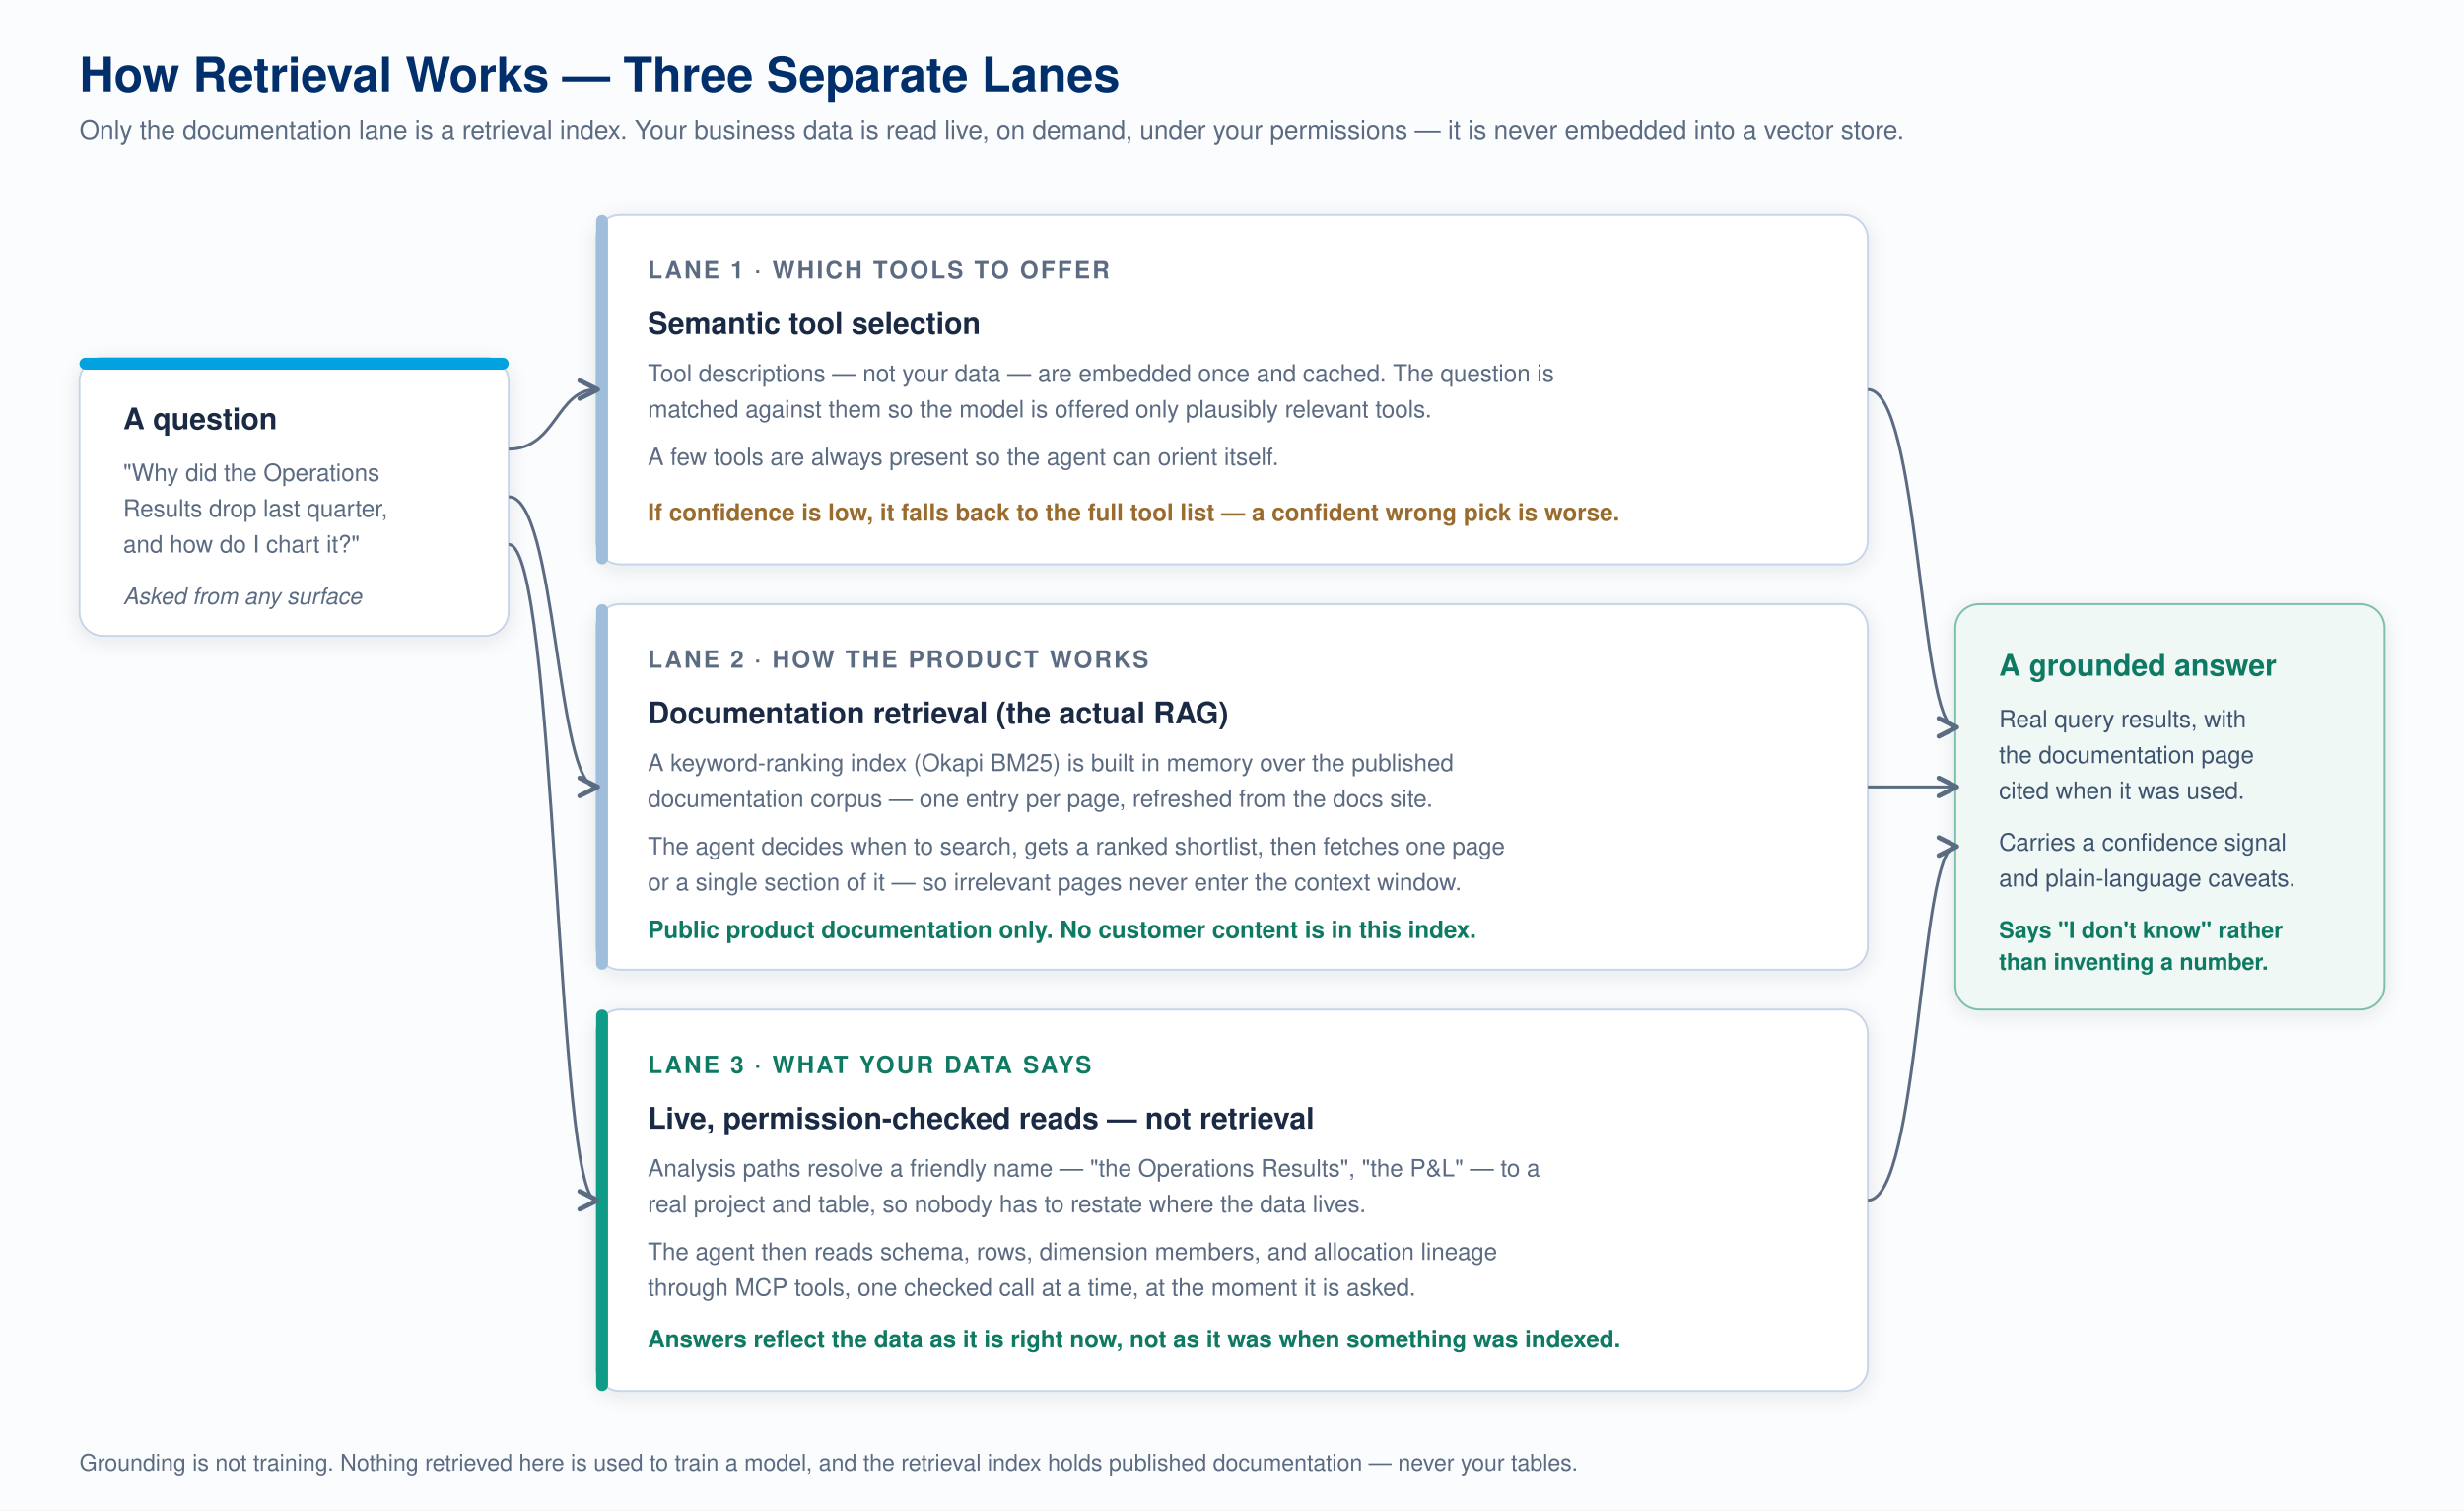
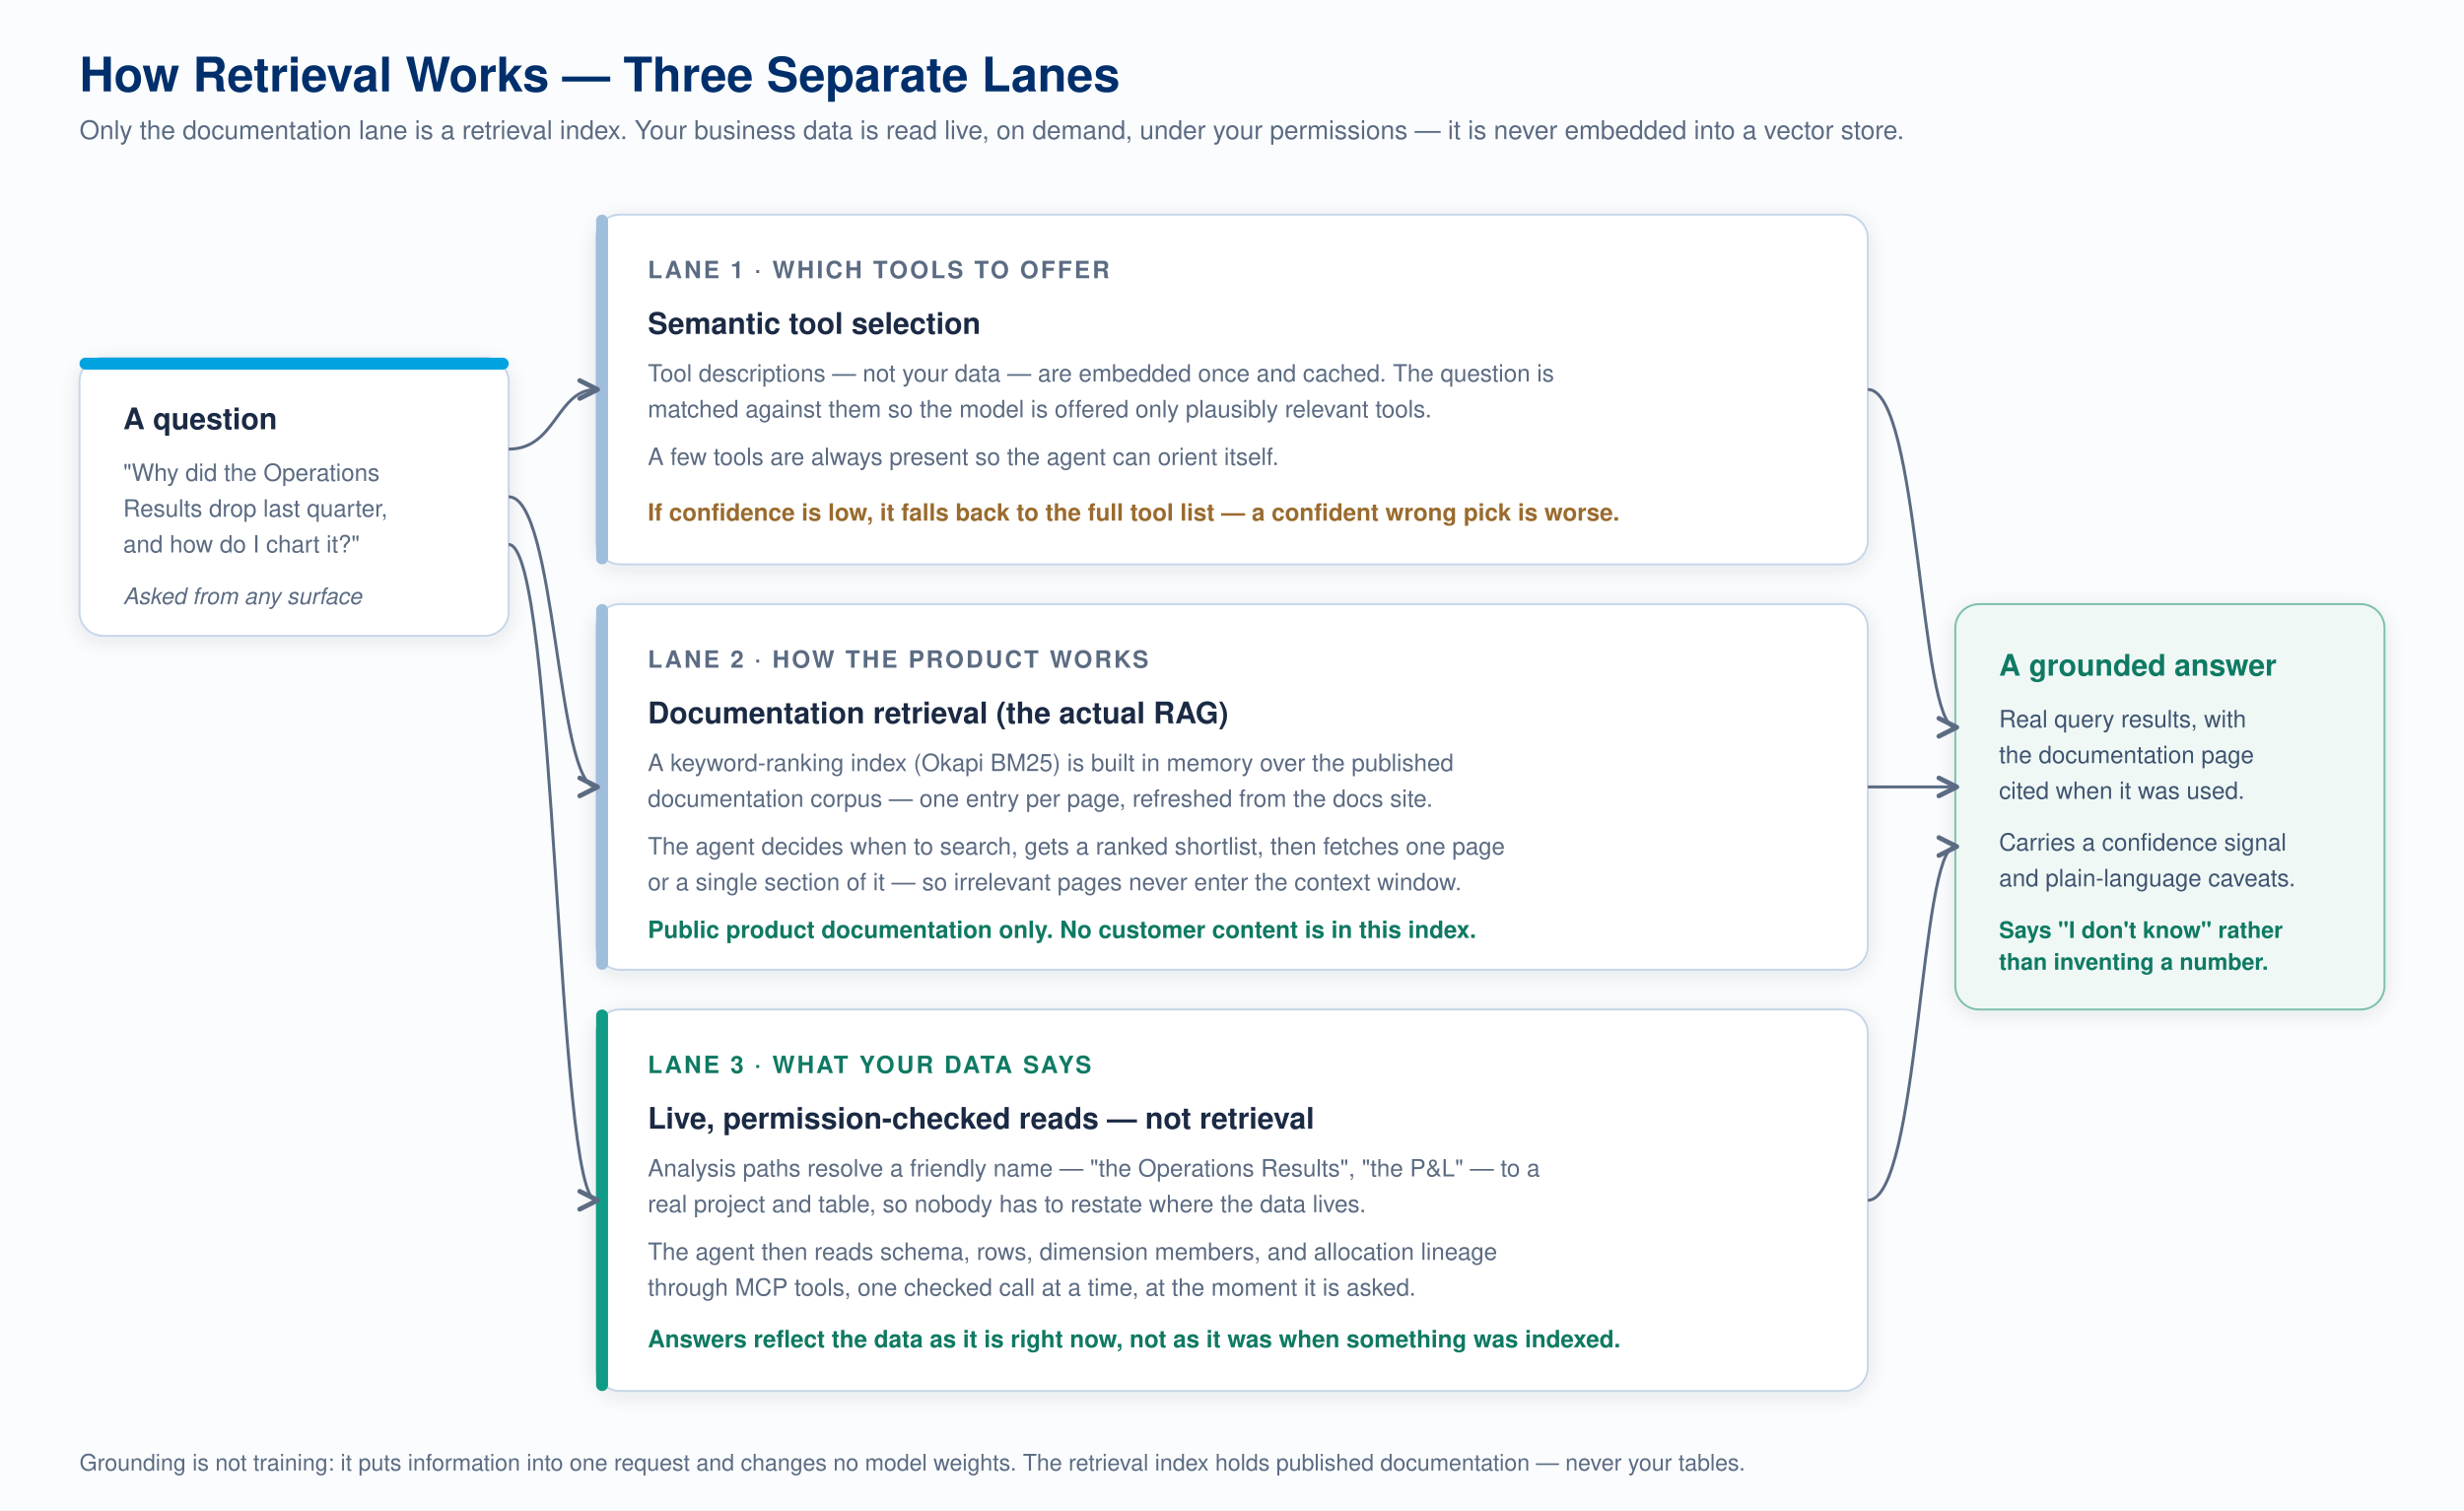
<svg xmlns="http://www.w3.org/2000/svg" width="1240" height="760" viewBox="0 0 1240 760" font-family="'Helvetica Neue', Helvetica, Arial, sans-serif" role="img" aria-label="Retrieval in PlaidCloud: a question drives tool selection by embedding similarity, keyword BM25 retrieval over the published documentation, and live permission-checked reads of your own data via analysis paths and MCP tools, producing a grounded answer.">
  <defs>
    <filter id="soft4" x="-20%" y="-20%" width="140%" height="140%">
      <feDropShadow dx="0" dy="2" stdDeviation="5" flood-color="#1B2A44" flood-opacity="0.10" />
    </filter>
    <marker id="a4" markerWidth="9" markerHeight="9" refX="6.5" refY="4" orient="auto">
      <path d="M1 1 L7 4 L1 7" fill="none" stroke="#5B6B82" stroke-width="1.6" stroke-linecap="round" stroke-linejoin="round" />
    </marker>
  </defs>
  <rect width="1240" height="760" fill="#FBFCFE" />
  <text x="40" y="46" font-size="24" font-weight="700" fill="#002F6C">How Retrieval Works — Three Separate Lanes</text>
  <text x="40" y="70" font-size="13" fill="#5B6B82">Only the documentation lane is a retrieval index. Your business data is read live, on demand, under your permissions — it is never embedded into a vector store.</text>
  <g filter="url(#soft4)">
    <rect x="40" y="180" width="216" height="140" rx="12" fill="#FFFFFF" stroke="#C6D6E8" />
  </g>
  <rect x="40" y="180" width="216" height="6" rx="3" fill="#00A3E0" />
  <text x="62" y="216" font-size="15" font-weight="700" fill="#1B2A44">A question</text>
  <text x="62" y="242" font-size="12" fill="#5B6B82">"Why did the Operations</text>
  <text x="62" y="260" font-size="12" fill="#5B6B82">Results drop last quarter,</text>
  <text x="62" y="278" font-size="12" fill="#5B6B82">and how do I chart it?"</text>
  <text x="62" y="304" font-size="11.5" font-style="italic" fill="#5B6B82">Asked from any surface</text>
  <g filter="url(#soft4)">
    <rect x="300" y="108" width="640" height="176" rx="12" fill="#FFFFFF" stroke="#C6D6E8" />
    <rect x="300" y="304" width="640" height="184" rx="12" fill="#FFFFFF" stroke="#C6D6E8" />
    <rect x="300" y="508" width="640" height="192" rx="12" fill="#FFFFFF" stroke="#C6D6E8" />
  </g>
  <rect x="300" y="108" width="6" height="176" rx="3" fill="#9FBEDC" />
  <rect x="300" y="304" width="6" height="184" rx="3" fill="#9FBEDC" />
  <rect x="300" y="508" width="6" height="192" rx="3" fill="#0F9B86" />
  <text x="326" y="140" font-size="12" font-weight="700" fill="#5B6B82" letter-spacing="1.1">LANE 1 · WHICH TOOLS TO OFFER</text>
  <text x="326" y="168" font-size="15" font-weight="700" fill="#1B2A44">Semantic tool selection</text>
  <text x="326" y="192" font-size="12" fill="#5B6B82">Tool descriptions — not your data — are embedded once and cached. The question is</text>
  <text x="326" y="210" font-size="12" fill="#5B6B82">matched against them so the model is offered only plausibly relevant tools.</text>
  <text x="326" y="234" font-size="12" fill="#5B6B82">A few tools are always present so the agent can orient itself.</text>
  <text x="326" y="262" font-size="12" font-weight="700" fill="#9A6B2E">If confidence is low, it falls back to the full tool list — a confident wrong pick is worse.</text>
  <text x="326" y="336" font-size="12" font-weight="700" fill="#5B6B82" letter-spacing="1.1">LANE 2 · HOW THE PRODUCT WORKS</text>
  <text x="326" y="364" font-size="15" font-weight="700" fill="#1B2A44">Documentation retrieval (the actual RAG)</text>
  <text x="326" y="388" font-size="12" fill="#5B6B82">A keyword-ranking index (Okapi BM25) is built in memory over the published</text>
  <text x="326" y="406" font-size="12" fill="#5B6B82">documentation corpus — one entry per page, refreshed from the docs site.</text>
  <text x="326" y="430" font-size="12" fill="#5B6B82">The agent decides when to search, gets a ranked shortlist, then fetches one page</text>
  <text x="326" y="448" font-size="12" fill="#5B6B82">or a single section of it — so irrelevant pages never enter the context window.</text>
  <text x="326" y="472" font-size="12" font-weight="700" fill="#0F7A63">Public product documentation only. No customer content is in this index.</text>
  <text x="326" y="540" font-size="12" font-weight="700" fill="#0F7A63" letter-spacing="1.1">LANE 3 · WHAT YOUR DATA SAYS</text>
  <text x="326" y="568" font-size="15" font-weight="700" fill="#1B2A44">Live, permission-checked reads — not retrieval</text>
  <text x="326" y="592" font-size="12" fill="#5B6B82">Analysis paths resolve a friendly name — "the Operations Results", "the P&amp;L" — to a</text>
  <text x="326" y="610" font-size="12" fill="#5B6B82">real project and table, so nobody has to restate where the data lives.</text>
  <text x="326" y="634" font-size="12" fill="#5B6B82">The agent then reads schema, rows, dimension members, and allocation lineage</text>
  <text x="326" y="652" font-size="12" fill="#5B6B82">through MCP tools, one checked call at a time, at the moment it is asked.</text>
  <text x="326" y="678" font-size="12" font-weight="700" fill="#0F7A63">Answers reflect the data as it is right now, not as it was when something was indexed.</text>
  <g filter="url(#soft4)">
    <rect x="984" y="304" width="216" height="204" rx="12" fill="#EFF8F5" stroke="#7FBFAE" />
  </g>
  <text x="1006" y="340" font-size="15" font-weight="700" fill="#0F7A63">A grounded answer</text>
  <text x="1006" y="366" font-size="12" fill="#3F5470">Real query results, with</text>
  <text x="1006" y="384" font-size="12" fill="#3F5470">the documentation page</text>
  <text x="1006" y="402" font-size="12" fill="#3F5470">cited when it was used.</text>
  <text x="1006" y="428" font-size="12" fill="#3F5470">Carries a confidence signal</text>
  <text x="1006" y="446" font-size="12" fill="#3F5470">and plain-language caveats.</text>
  <text x="1006" y="472" font-size="11.5" font-weight="700" fill="#0F7A63">Says "I don't know" rather</text>
  <text x="1006" y="488" font-size="11.5" font-weight="700" fill="#0F7A63">than inventing a number.</text>
  <path d="M256 226 C280 226 280 196 300 196" stroke="#5B6B82" stroke-width="1.5" fill="none" marker-end="url(#a4)" />
  <path d="M256 250 C280 250 280 396 300 396" stroke="#5B6B82" stroke-width="1.5" fill="none" marker-end="url(#a4)" />
  <path d="M256 274 C280 274 280 604 300 604" stroke="#5B6B82" stroke-width="1.5" fill="none" marker-end="url(#a4)" />
  <path d="M940 196 C966 196 966 366 984 366" stroke="#5B6B82" stroke-width="1.5" fill="none" marker-end="url(#a4)" />
  <path d="M940 396 L984 396" stroke="#5B6B82" stroke-width="1.5" fill="none" marker-end="url(#a4)" />
  <path d="M940 604 C966 604 966 426 984 426" stroke="#5B6B82" stroke-width="1.5" fill="none" marker-end="url(#a4)" />
-   <text x="40" y="740" font-size="11.5" fill="#5B6B82">Grounding is not training. Nothing retrieved here is used to train a model, and the retrieval index holds published documentation — never your tables.</text>
+   <text x="40" y="740" font-size="11.5" fill="#5B6B82">Grounding is not training: it puts information into one request and changes no model weights. The retrieval index holds published documentation — never your tables.</text>
</svg>
